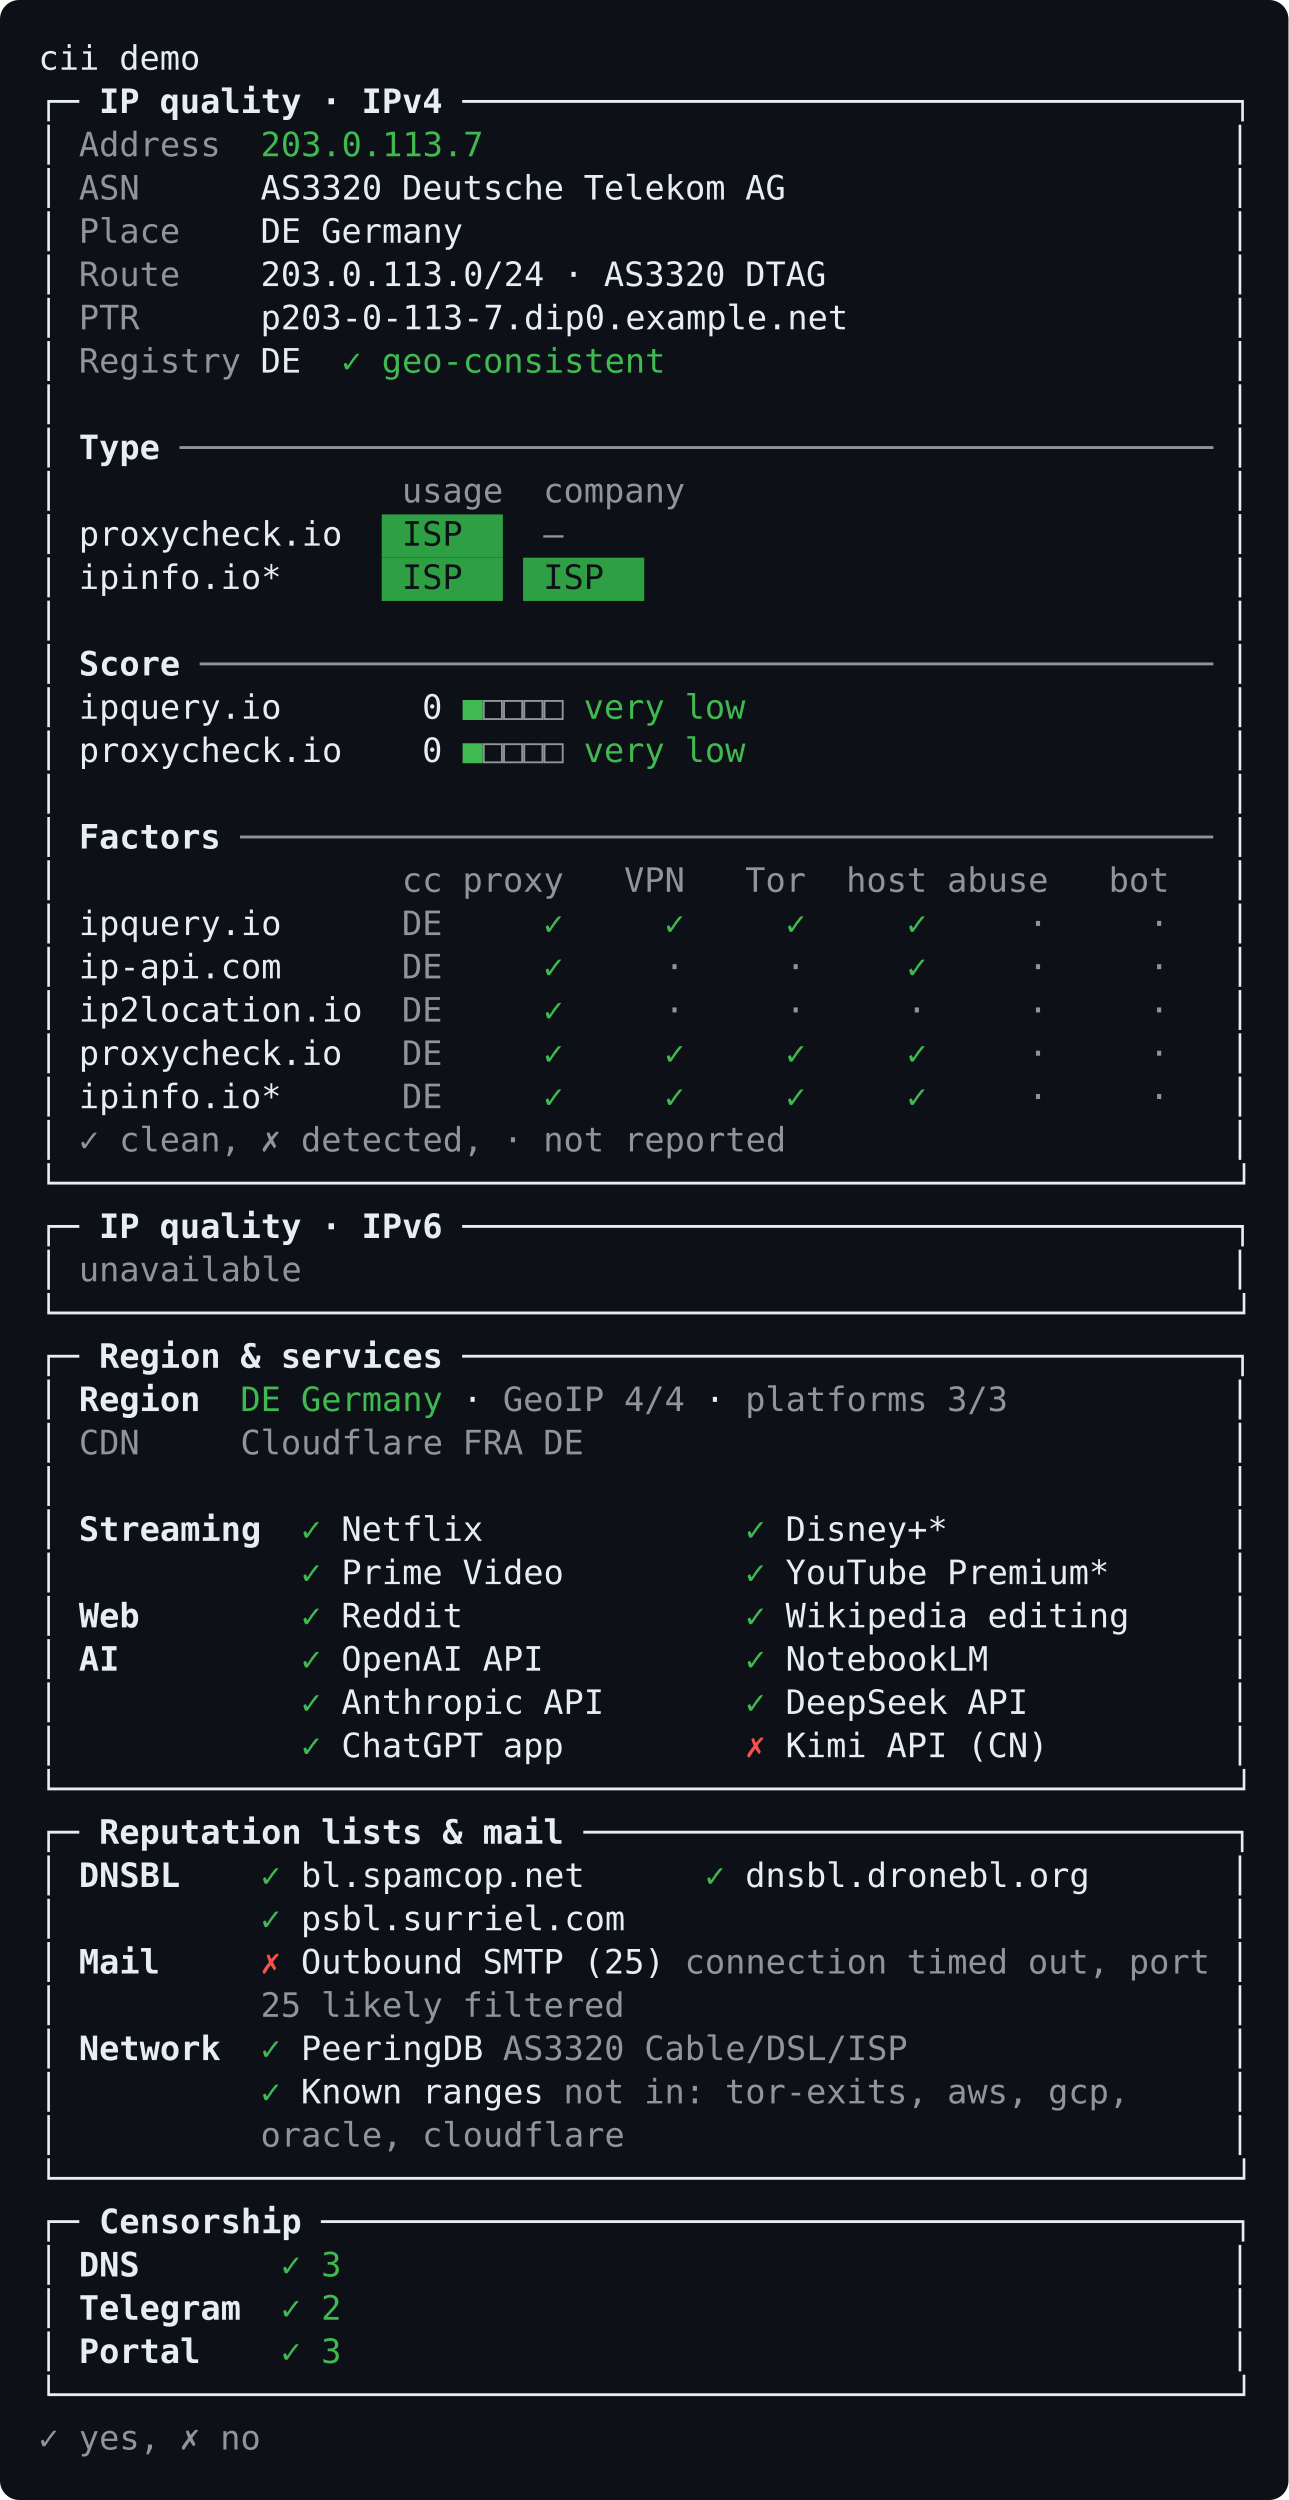
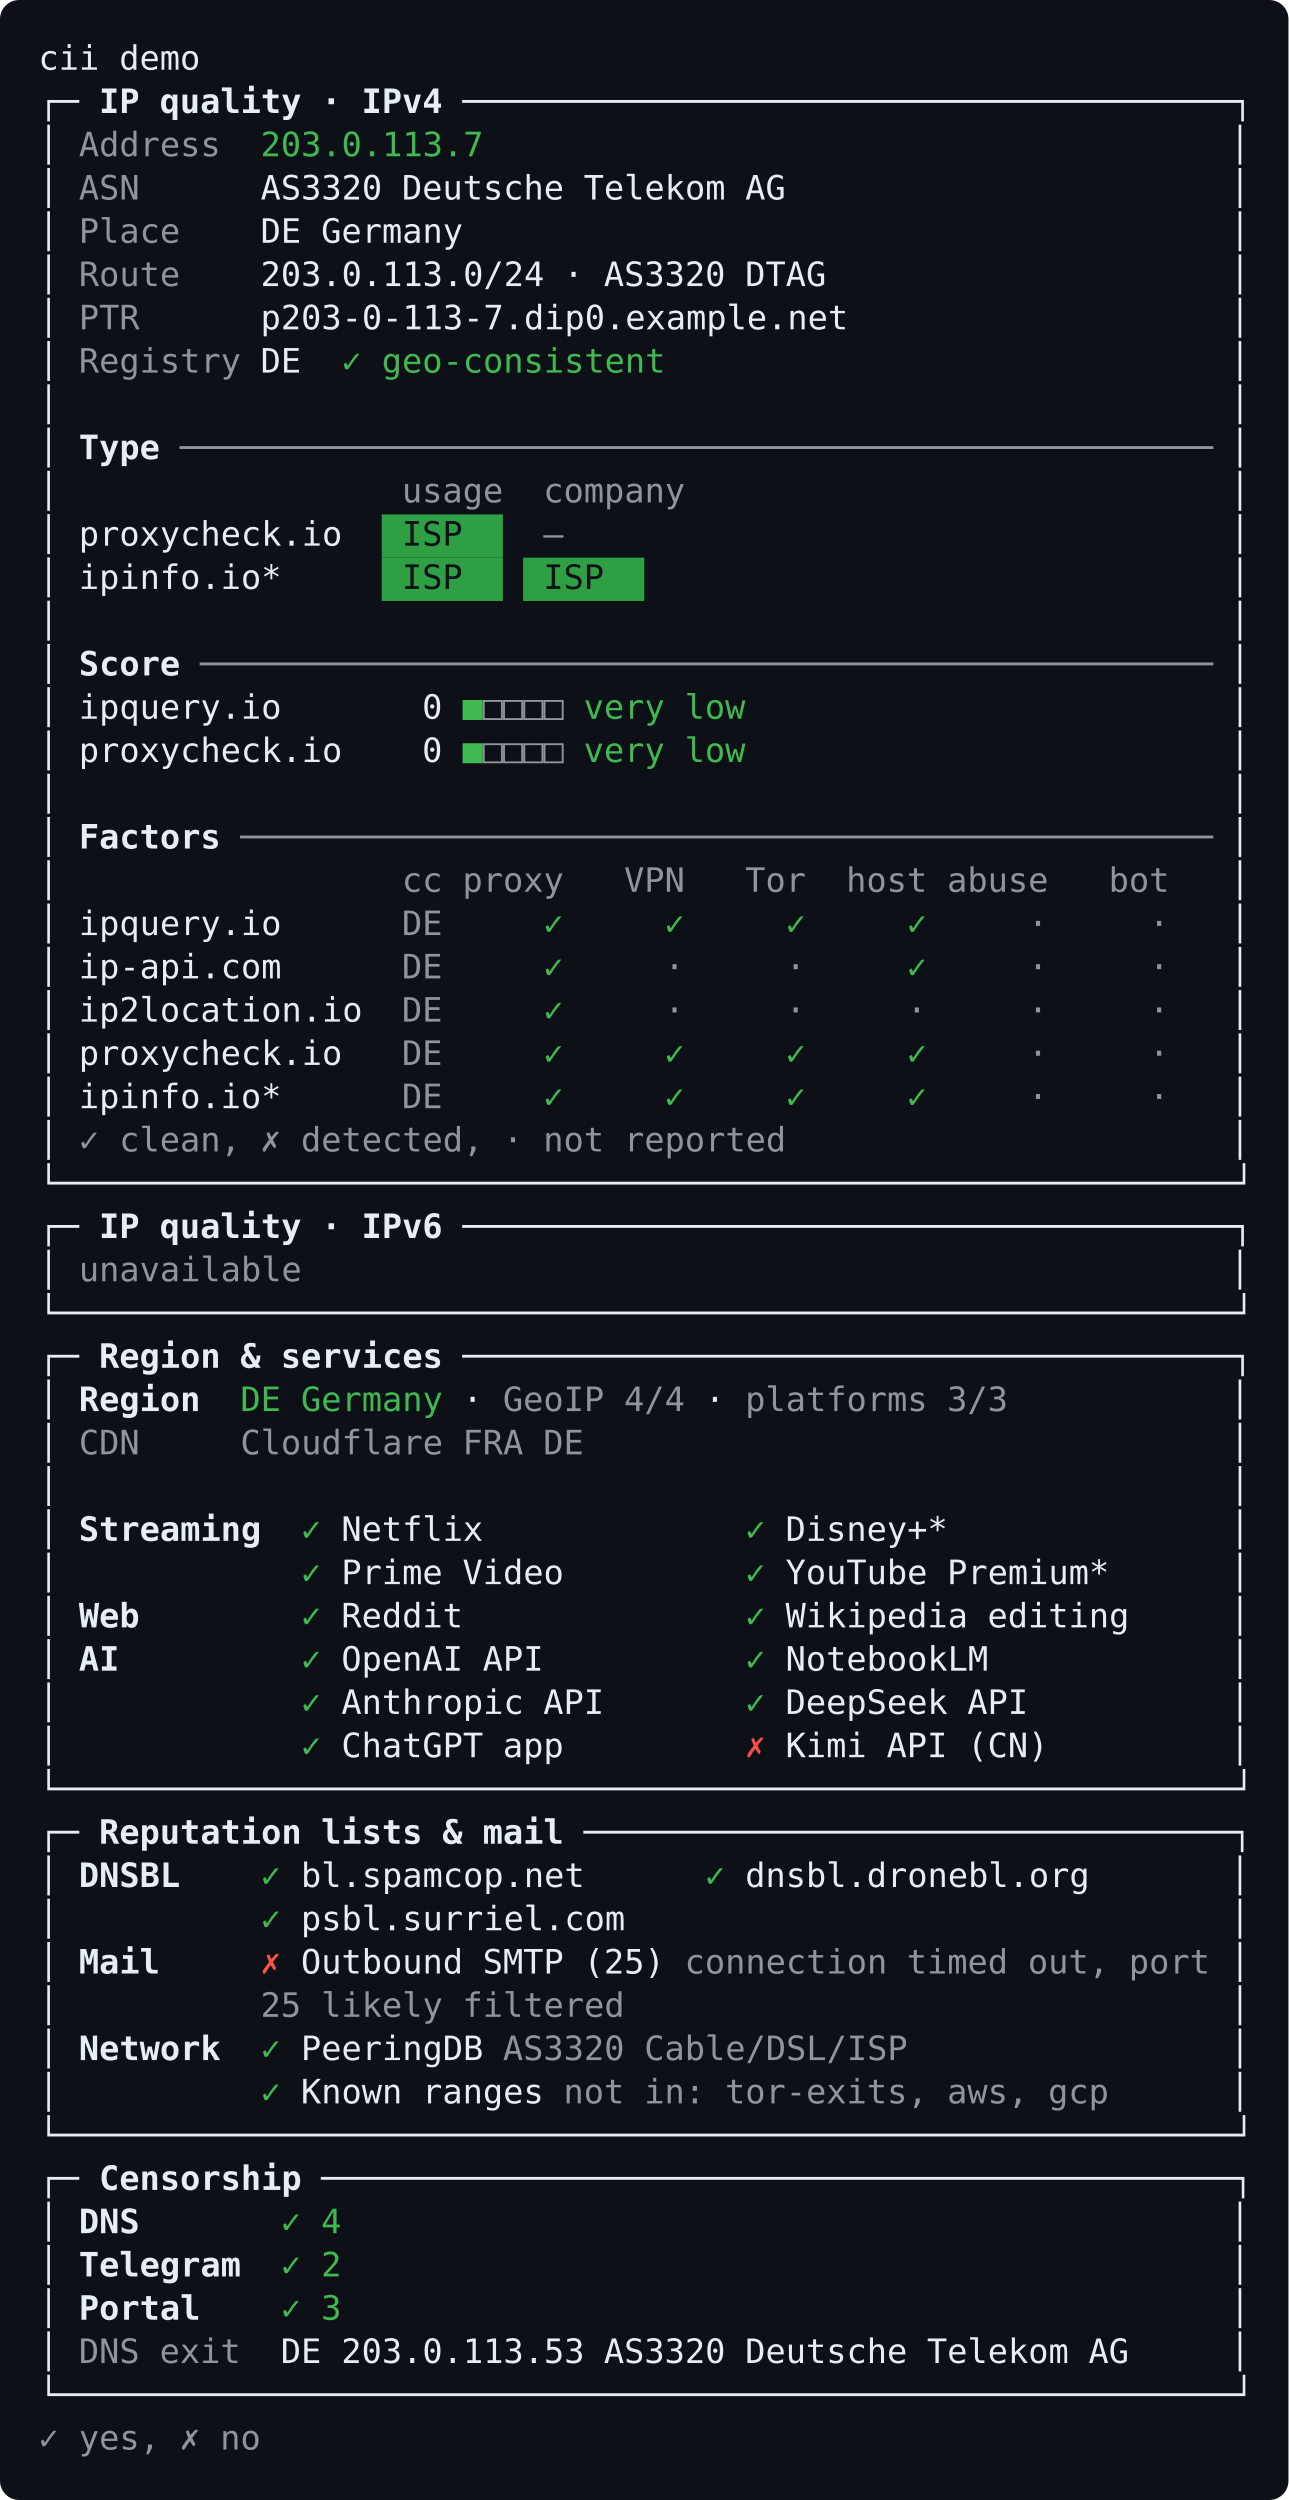
<svg xmlns="http://www.w3.org/2000/svg" width="536" height="1040" viewBox="0 0 536 1040">
  <rect width="100%" height="100%" rx="8" fill="#0d1117" />
  <g font-family="'JetBrains Mono','DejaVu Sans Mono',Menlo,Consolas,monospace" font-size="14" fill="#e6edf3" xml:space="preserve" style="white-space:pre;font-variant-ligatures:none">
    <text x="16.0" y="29">cii</text>
    <text x="49.6" y="29">demo</text>
    <text x="16.0" y="47">┌─</text>
    <text x="41.2" y="47" font-weight="bold">IP</text>
    <text x="66.4" y="47" font-weight="bold">quality</text>
    <text x="133.6" y="47" font-weight="bold">·</text>
    <text x="150.4" y="47" font-weight="bold">IPv4</text>
    <text x="192.4" y="47">──────────────────────────────────────┐</text>
    <text x="16.0" y="65">│</text>
    <text x="32.8" y="65" fill-opacity="0.6">Address</text>
    <text x="108.4" y="65" fill="#3fb950">203.0.113.7</text>
    <text x="511.6" y="65">│</text>
    <text x="16.0" y="83">│</text>
    <text x="32.8" y="83" fill-opacity="0.6">ASN</text>
    <text x="108.4" y="83">AS3320</text>
    <text x="167.2" y="83">Deutsche</text>
    <text x="242.8" y="83">Telekom</text>
    <text x="310.0" y="83">AG</text>
    <text x="511.6" y="83">│</text>
    <text x="16.0" y="101">│</text>
    <text x="32.8" y="101" fill-opacity="0.6">Place</text>
    <text x="108.4" y="101">DE</text>
    <text x="133.6" y="101">Germany</text>
    <text x="511.6" y="101">│</text>
    <text x="16.0" y="119">│</text>
    <text x="32.8" y="119" fill-opacity="0.6">Route</text>
    <text x="108.4" y="119">203.0.113.0/24</text>
    <text x="234.4" y="119">·</text>
    <text x="251.2" y="119">AS3320</text>
    <text x="310.0" y="119">DTAG</text>
    <text x="511.6" y="119">│</text>
    <text x="16.0" y="137">│</text>
    <text x="32.8" y="137" fill-opacity="0.6">PTR</text>
    <text x="108.4" y="137">p203-0-113-7.dip0.example.net</text>
    <text x="511.6" y="137">│</text>
    <text x="16.0" y="155">│</text>
    <text x="32.8" y="155" fill-opacity="0.6">Registry</text>
    <text x="108.4" y="155">DE</text>
    <text x="142.0" y="155" fill="#3fb950">✓</text>
    <text x="158.8" y="155" fill="#3fb950">geo-consistent</text>
    <text x="511.6" y="155">│</text>
    <text x="16.0" y="173">│</text>
    <text x="511.6" y="173">│</text>
    <text x="16.0" y="191">│</text>
    <text x="32.8" y="191" font-weight="bold">Type</text>
    <text x="74.8" y="191" fill-opacity="0.6">───────────────────────────────────────────────────</text>
    <text x="511.6" y="191">│</text>
    <text x="16.0" y="209">│</text>
    <text x="167.2" y="209" fill-opacity="0.6">usage</text>
    <text x="226.0" y="209" fill-opacity="0.6">company</text>
    <text x="511.6" y="209">│</text>
    <text x="16.0" y="227">│</text>
    <text x="32.8" y="227">proxycheck.io</text>
    <rect x="158.8" y="214" width="50.4" height="18" fill="#2ea043" />
    <text x="167.2" y="227" fill="#0d1117">ISP</text>
    <text x="226.0" y="227" fill-opacity="0.6">—</text>
    <text x="511.6" y="227">│</text>
    <text x="16.0" y="245">│</text>
    <text x="32.8" y="245">ipinfo.io*</text>
    <rect x="158.8" y="232" width="50.4" height="18" fill="#2ea043" />
    <text x="167.2" y="245" fill="#0d1117">ISP</text>
    <rect x="217.6" y="232" width="50.4" height="18" fill="#2ea043" />
    <text x="226.0" y="245" fill="#0d1117">ISP</text>
    <text x="511.6" y="245">│</text>
    <text x="16.0" y="263">│</text>
    <text x="511.6" y="263">│</text>
    <text x="16.0" y="281">│</text>
    <text x="32.8" y="281" font-weight="bold">Score</text>
    <text x="83.2" y="281" fill-opacity="0.6">──────────────────────────────────────────────────</text>
    <text x="511.6" y="281">│</text>
    <text x="16.0" y="299">│</text>
    <text x="32.8" y="299">ipquery.io</text>
    <text x="175.6" y="299">0</text>
    <text x="192.4" y="299" fill="#3fb950">■</text>
    <text x="200.8" y="299" fill-opacity="0.6">□□□□</text>
    <text x="242.8" y="299" fill="#3fb950">very</text>
    <text x="284.8" y="299" fill="#3fb950">low</text>
    <text x="511.6" y="299">│</text>
    <text x="16.0" y="317">│</text>
    <text x="32.8" y="317">proxycheck.io</text>
    <text x="175.6" y="317">0</text>
    <text x="192.4" y="317" fill="#3fb950">■</text>
    <text x="200.8" y="317" fill-opacity="0.6">□□□□</text>
    <text x="242.8" y="317" fill="#3fb950">very</text>
    <text x="284.8" y="317" fill="#3fb950">low</text>
    <text x="511.6" y="317">│</text>
    <text x="16.0" y="335">│</text>
    <text x="511.6" y="335">│</text>
    <text x="16.0" y="353">│</text>
    <text x="32.8" y="353" font-weight="bold">Factors</text>
    <text x="100.0" y="353" fill-opacity="0.6">────────────────────────────────────────────────</text>
    <text x="511.6" y="353">│</text>
    <text x="16.0" y="371">│</text>
    <text x="167.2" y="371" fill-opacity="0.6">cc</text>
    <text x="192.4" y="371" fill-opacity="0.6">proxy</text>
    <text x="259.6" y="371" fill-opacity="0.6">VPN</text>
    <text x="310.0" y="371" fill-opacity="0.6">Tor</text>
    <text x="352.0" y="371" fill-opacity="0.6">host</text>
    <text x="394.0" y="371" fill-opacity="0.6">abuse</text>
    <text x="461.2" y="371" fill-opacity="0.6">bot</text>
    <text x="511.6" y="371">│</text>
    <text x="16.0" y="389">│</text>
    <text x="32.8" y="389">ipquery.io</text>
    <text x="167.2" y="389" fill-opacity="0.6">DE</text>
    <text x="226.0" y="389" fill="#3fb950">✓</text>
    <text x="276.4" y="389" fill="#3fb950">✓</text>
    <text x="326.8" y="389" fill="#3fb950">✓</text>
    <text x="377.2" y="389" fill="#3fb950">✓</text>
    <text x="427.6" y="389" fill-opacity="0.6">·</text>
    <text x="478.0" y="389" fill-opacity="0.6">·</text>
    <text x="511.6" y="389">│</text>
    <text x="16.0" y="407">│</text>
    <text x="32.8" y="407">ip-api.com</text>
    <text x="167.2" y="407" fill-opacity="0.6">DE</text>
    <text x="226.0" y="407" fill="#3fb950">✓</text>
    <text x="276.4" y="407" fill-opacity="0.6">·</text>
    <text x="326.8" y="407" fill-opacity="0.6">·</text>
    <text x="377.2" y="407" fill="#3fb950">✓</text>
    <text x="427.6" y="407" fill-opacity="0.6">·</text>
    <text x="478.0" y="407" fill-opacity="0.6">·</text>
    <text x="511.6" y="407">│</text>
    <text x="16.0" y="425">│</text>
    <text x="32.8" y="425">ip2location.io</text>
    <text x="167.2" y="425" fill-opacity="0.6">DE</text>
    <text x="226.0" y="425" fill="#3fb950">✓</text>
    <text x="276.4" y="425" fill-opacity="0.6">·</text>
    <text x="326.8" y="425" fill-opacity="0.6">·</text>
    <text x="377.2" y="425" fill-opacity="0.6">·</text>
    <text x="427.6" y="425" fill-opacity="0.6">·</text>
    <text x="478.0" y="425" fill-opacity="0.6">·</text>
    <text x="511.6" y="425">│</text>
    <text x="16.0" y="443">│</text>
    <text x="32.8" y="443">proxycheck.io</text>
    <text x="167.2" y="443" fill-opacity="0.6">DE</text>
    <text x="226.0" y="443" fill="#3fb950">✓</text>
    <text x="276.4" y="443" fill="#3fb950">✓</text>
    <text x="326.8" y="443" fill="#3fb950">✓</text>
    <text x="377.2" y="443" fill="#3fb950">✓</text>
    <text x="427.6" y="443" fill-opacity="0.6">·</text>
    <text x="478.0" y="443" fill-opacity="0.6">·</text>
    <text x="511.6" y="443">│</text>
    <text x="16.0" y="461">│</text>
    <text x="32.8" y="461">ipinfo.io*</text>
    <text x="167.2" y="461" fill-opacity="0.6">DE</text>
    <text x="226.0" y="461" fill="#3fb950">✓</text>
    <text x="276.4" y="461" fill="#3fb950">✓</text>
    <text x="326.8" y="461" fill="#3fb950">✓</text>
    <text x="377.2" y="461" fill="#3fb950">✓</text>
    <text x="427.6" y="461" fill-opacity="0.6">·</text>
    <text x="478.0" y="461" fill-opacity="0.6">·</text>
    <text x="511.6" y="461">│</text>
    <text x="16.0" y="479">│</text>
    <text x="32.8" y="479" fill-opacity="0.6">✓</text>
    <text x="49.6" y="479" fill-opacity="0.6">clean,</text>
    <text x="108.4" y="479" fill-opacity="0.6">✗</text>
    <text x="125.2" y="479" fill-opacity="0.6">detected,</text>
    <text x="209.2" y="479" fill-opacity="0.6">·</text>
    <text x="226.0" y="479" fill-opacity="0.6">not</text>
    <text x="259.6" y="479" fill-opacity="0.6">reported</text>
    <text x="511.6" y="479">│</text>
    <text x="16.0" y="497">└──────────────────────────────────────────────────────────┘</text>
    <text x="16.0" y="515">┌─</text>
    <text x="41.2" y="515" font-weight="bold">IP</text>
    <text x="66.4" y="515" font-weight="bold">quality</text>
    <text x="133.6" y="515" font-weight="bold">·</text>
    <text x="150.4" y="515" font-weight="bold">IPv6</text>
    <text x="192.4" y="515">──────────────────────────────────────┐</text>
    <text x="16.0" y="533">│</text>
    <text x="32.8" y="533" fill-opacity="0.6">unavailable</text>
    <text x="511.6" y="533">│</text>
    <text x="16.0" y="551">└──────────────────────────────────────────────────────────┘</text>
    <text x="16.0" y="569">┌─</text>
    <text x="41.2" y="569" font-weight="bold">Region</text>
    <text x="100.0" y="569" font-weight="bold">&amp;</text>
    <text x="116.8" y="569" font-weight="bold">services</text>
    <text x="192.4" y="569">──────────────────────────────────────┐</text>
    <text x="16.0" y="587">│</text>
    <text x="32.8" y="587" font-weight="bold">Region</text>
    <text x="100.0" y="587" fill="#3fb950">DE</text>
    <text x="125.2" y="587" fill="#3fb950">Germany</text>
    <text x="192.4" y="587">·</text>
    <text x="209.2" y="587" fill-opacity="0.6">GeoIP</text>
    <text x="259.6" y="587" fill-opacity="0.6">4/4</text>
    <text x="293.2" y="587">·</text>
    <text x="310.0" y="587" fill-opacity="0.6">platforms</text>
    <text x="394.0" y="587" fill-opacity="0.6">3/3</text>
    <text x="511.6" y="587">│</text>
    <text x="16.0" y="605">│</text>
    <text x="32.8" y="605" fill-opacity="0.6">CDN</text>
    <text x="100.0" y="605" fill-opacity="0.6">Cloudflare</text>
    <text x="192.4" y="605" fill-opacity="0.6">FRA</text>
    <text x="226.0" y="605" fill-opacity="0.6">DE</text>
    <text x="511.6" y="605">│</text>
    <text x="16.0" y="623">│</text>
    <text x="511.6" y="623">│</text>
    <text x="16.0" y="641">│</text>
    <text x="32.8" y="641" font-weight="bold">Streaming</text>
    <text x="125.2" y="641" fill="#3fb950">✓</text>
    <text x="142.0" y="641">Netflix</text>
    <text x="310.0" y="641" fill="#3fb950">✓</text>
    <text x="326.8" y="641">Disney+*</text>
    <text x="511.6" y="641">│</text>
    <text x="16.0" y="659">│</text>
    <text x="125.2" y="659" fill="#3fb950">✓</text>
    <text x="142.0" y="659">Prime</text>
    <text x="192.4" y="659">Video</text>
    <text x="310.0" y="659" fill="#3fb950">✓</text>
    <text x="326.8" y="659">YouTube</text>
    <text x="394.0" y="659">Premium*</text>
    <text x="511.6" y="659">│</text>
    <text x="16.0" y="677">│</text>
    <text x="32.8" y="677" font-weight="bold">Web</text>
    <text x="125.2" y="677" fill="#3fb950">✓</text>
    <text x="142.0" y="677">Reddit</text>
    <text x="310.0" y="677" fill="#3fb950">✓</text>
    <text x="326.8" y="677">Wikipedia</text>
    <text x="410.8" y="677">editing</text>
    <text x="511.6" y="677">│</text>
    <text x="16.0" y="695">│</text>
    <text x="32.8" y="695" font-weight="bold">AI</text>
    <text x="125.2" y="695" fill="#3fb950">✓</text>
    <text x="142.0" y="695">OpenAI</text>
    <text x="200.8" y="695">API</text>
    <text x="310.0" y="695" fill="#3fb950">✓</text>
    <text x="326.8" y="695">NotebookLM</text>
    <text x="511.6" y="695">│</text>
    <text x="16.0" y="713">│</text>
    <text x="125.2" y="713" fill="#3fb950">✓</text>
    <text x="142.0" y="713">Anthropic</text>
    <text x="226.0" y="713">API</text>
    <text x="310.0" y="713" fill="#3fb950">✓</text>
    <text x="326.8" y="713">DeepSeek</text>
    <text x="402.4" y="713">API</text>
    <text x="511.6" y="713">│</text>
    <text x="16.0" y="731">│</text>
    <text x="125.2" y="731" fill="#3fb950">✓</text>
    <text x="142.0" y="731">ChatGPT</text>
    <text x="209.2" y="731">app</text>
    <text x="310.0" y="731" fill="#f85149">✗</text>
    <text x="326.8" y="731">Kimi</text>
    <text x="368.8" y="731">API</text>
    <text x="402.4" y="731">(CN)</text>
    <text x="511.6" y="731">│</text>
    <text x="16.0" y="749">└──────────────────────────────────────────────────────────┘</text>
    <text x="16.0" y="767">┌─</text>
    <text x="41.2" y="767" font-weight="bold">Reputation</text>
    <text x="133.6" y="767" font-weight="bold">lists</text>
    <text x="184.0" y="767" font-weight="bold">&amp;</text>
    <text x="200.8" y="767" font-weight="bold">mail</text>
    <text x="242.8" y="767">────────────────────────────────┐</text>
    <text x="16.0" y="785">│</text>
    <text x="32.8" y="785" font-weight="bold">DNSBL</text>
    <text x="108.4" y="785" fill="#3fb950">✓</text>
    <text x="125.2" y="785">bl.spamcop.net</text>
    <text x="293.2" y="785" fill="#3fb950">✓</text>
    <text x="310.0" y="785">dnsbl.dronebl.org</text>
    <text x="511.6" y="785">│</text>
    <text x="16.0" y="803">│</text>
    <text x="108.4" y="803" fill="#3fb950">✓</text>
    <text x="125.2" y="803">psbl.surriel.com</text>
    <text x="511.6" y="803">│</text>
    <text x="16.0" y="821">│</text>
    <text x="32.8" y="821" font-weight="bold">Mail</text>
    <text x="108.4" y="821" fill="#f85149">✗</text>
    <text x="125.2" y="821">Outbound</text>
    <text x="200.8" y="821">SMTP</text>
    <text x="242.8" y="821">(25)</text>
    <text x="284.8" y="821" fill-opacity="0.6">connection</text>
    <text x="377.2" y="821" fill-opacity="0.6">timed</text>
    <text x="427.6" y="821" fill-opacity="0.6">out,</text>
    <text x="469.6" y="821" fill-opacity="0.6">port</text>
    <text x="511.6" y="821">│</text>
    <text x="16.0" y="839">│</text>
    <text x="108.4" y="839" fill-opacity="0.6">25</text>
    <text x="133.6" y="839" fill-opacity="0.6">likely</text>
    <text x="192.4" y="839" fill-opacity="0.6">filtered</text>
    <text x="511.6" y="839">│</text>
    <text x="16.0" y="857">│</text>
    <text x="32.8" y="857" font-weight="bold">Network</text>
    <text x="108.4" y="857" fill="#3fb950">✓</text>
    <text x="125.2" y="857">PeeringDB</text>
    <text x="209.2" y="857" fill-opacity="0.6">AS3320</text>
    <text x="268.0" y="857" fill-opacity="0.6">Cable/DSL/ISP</text>
    <text x="511.6" y="857">│</text>
    <text x="16.0" y="875">│</text>
    <text x="108.4" y="875" fill="#3fb950">✓</text>
    <text x="125.2" y="875">Known</text>
    <text x="175.6" y="875">ranges</text>
    <text x="234.4" y="875" fill-opacity="0.6">not</text>
    <text x="268.0" y="875" fill-opacity="0.6">in:</text>
    <text x="301.6" y="875" fill-opacity="0.6">tor-exits,</text>
    <text x="394.0" y="875" fill-opacity="0.6">aws,</text>
-     <text x="436.0" y="875" fill-opacity="0.6">gcp,</text>
+     <text x="436.0" y="875" fill-opacity="0.6">gcp</text>
    <text x="511.6" y="875">│</text>
-     <text x="16.0" y="893">│</text>
-     <text x="108.4" y="893" fill-opacity="0.6">oracle,</text>
-     <text x="175.6" y="893" fill-opacity="0.6">cloudflare</text>
-     <text x="511.6" y="893">│</text>
-     <text x="16.0" y="911">└──────────────────────────────────────────────────────────┘</text>
-     <text x="16.0" y="929">┌─</text>
-     <text x="41.2" y="929" font-weight="bold">Censorship</text>
-     <text x="133.6" y="929">─────────────────────────────────────────────┐</text>
+     <text x="16.0" y="893">└──────────────────────────────────────────────────────────┘</text>
+     <text x="16.0" y="911">┌─</text>
+     <text x="41.2" y="911" font-weight="bold">Censorship</text>
+     <text x="133.6" y="911">─────────────────────────────────────────────┐</text>
+     <text x="16.0" y="929">│</text>
+     <text x="32.8" y="929" font-weight="bold">DNS</text>
+     <text x="116.8" y="929" fill="#3fb950">✓</text>
+     <text x="133.6" y="929" fill="#3fb950">4</text>
+     <text x="511.6" y="929">│</text>
    <text x="16.0" y="947">│</text>
-     <text x="32.8" y="947" font-weight="bold">DNS</text>
+     <text x="32.8" y="947" font-weight="bold">Telegram</text>
    <text x="116.8" y="947" fill="#3fb950">✓</text>
-     <text x="133.6" y="947" fill="#3fb950">3</text>
+     <text x="133.6" y="947" fill="#3fb950">2</text>
    <text x="511.6" y="947">│</text>
    <text x="16.0" y="965">│</text>
-     <text x="32.8" y="965" font-weight="bold">Telegram</text>
+     <text x="32.8" y="965" font-weight="bold">Portal</text>
    <text x="116.8" y="965" fill="#3fb950">✓</text>
-     <text x="133.6" y="965" fill="#3fb950">2</text>
+     <text x="133.6" y="965" fill="#3fb950">3</text>
    <text x="511.6" y="965">│</text>
    <text x="16.0" y="983">│</text>
-     <text x="32.8" y="983" font-weight="bold">Portal</text>
-     <text x="116.8" y="983" fill="#3fb950">✓</text>
-     <text x="133.6" y="983" fill="#3fb950">3</text>
+     <text x="32.8" y="983" fill-opacity="0.6">DNS</text>
+     <text x="66.4" y="983" fill-opacity="0.6">exit</text>
+     <text x="116.8" y="983">DE</text>
+     <text x="142.0" y="983">203.0.113.53</text>
+     <text x="251.2" y="983">AS3320</text>
+     <text x="310.0" y="983">Deutsche</text>
+     <text x="385.6" y="983">Telekom</text>
+     <text x="452.8" y="983">AG</text>
    <text x="511.6" y="983">│</text>
    <text x="16.0" y="1001">└──────────────────────────────────────────────────────────┘</text>
    <text x="16.0" y="1019" fill-opacity="0.6">✓</text>
    <text x="32.8" y="1019" fill-opacity="0.6">yes,</text>
    <text x="74.8" y="1019" fill-opacity="0.6">✗</text>
    <text x="91.6" y="1019" fill-opacity="0.6">no</text>
  </g>
</svg>
